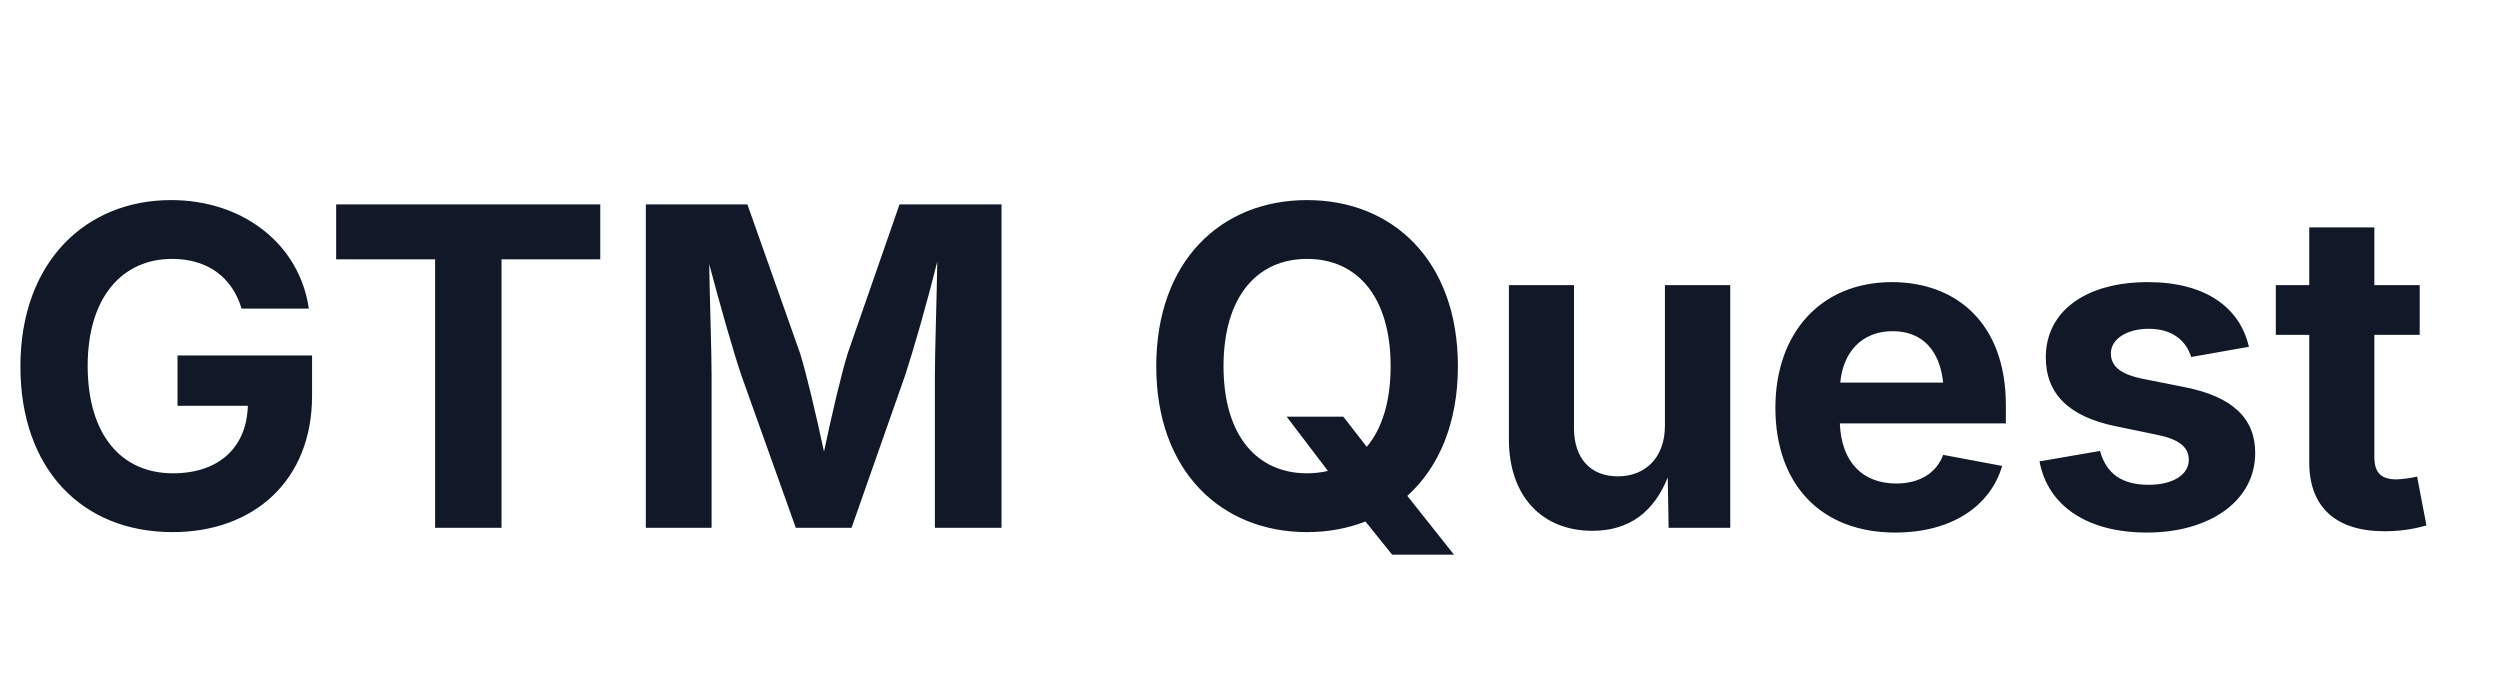
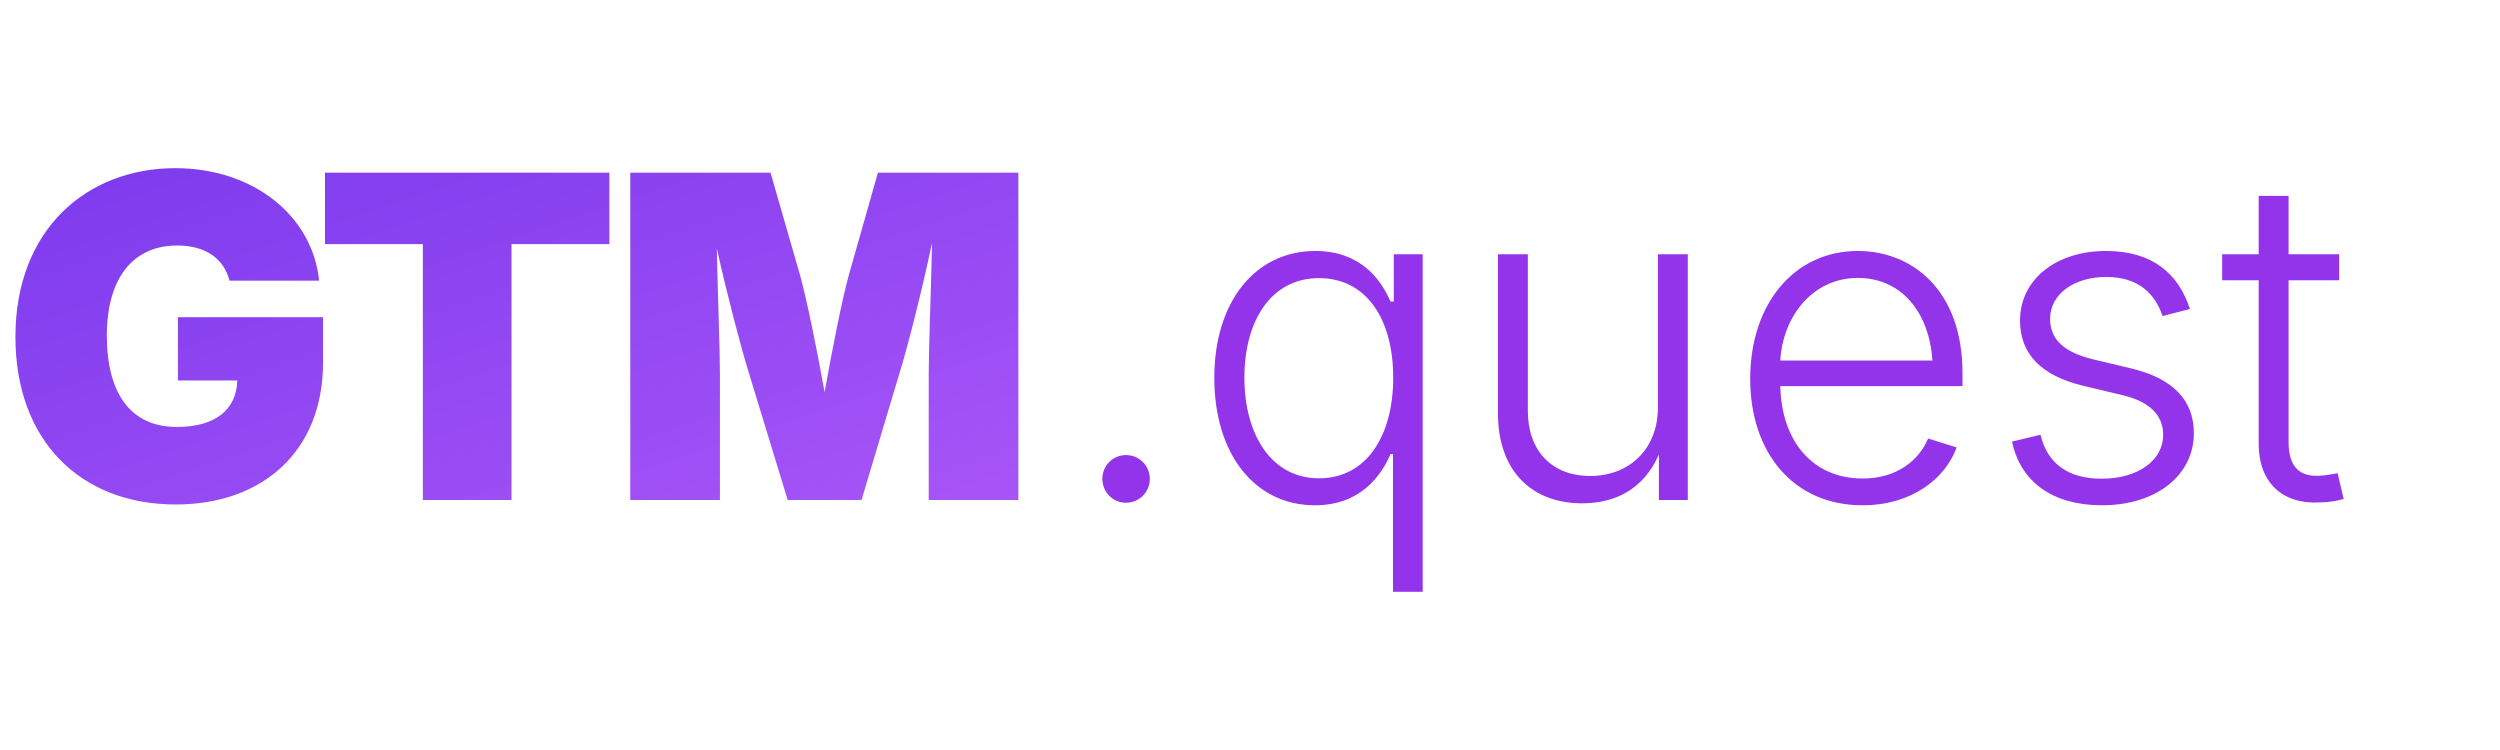
- <svg xmlns="http://www.w3.org/2000/svg" width="180" height="50">
-   <text x="0" y="38" fill="#111827" font-family="system-ui, -apple-system, sans-serif" font-size="32" font-weight="bold">GTM Quest</text>
+ <svg xmlns="http://www.w3.org/2000/svg" width="200" height="60">
+   <defs>
+     <linearGradient id="logoGrad" x1="0%" y1="0%" x2="100%" y2="100%">
+       <stop offset="0%" style="stop-color:#7c3aed" />
+       <stop offset="100%" style="stop-color:#a855f7" />
+     </linearGradient>
+   </defs>
+   <text x="0" y="40" fill="url(#logoGrad)" font-family="system-ui, -apple-system, sans-serif" font-size="36" font-weight="900" letter-spacing="-1">GTM</text>
+   <text x="85" y="40" fill="#9333ea" font-family="system-ui, -apple-system, sans-serif" font-size="36" font-weight="300">.quest</text>
</svg>
